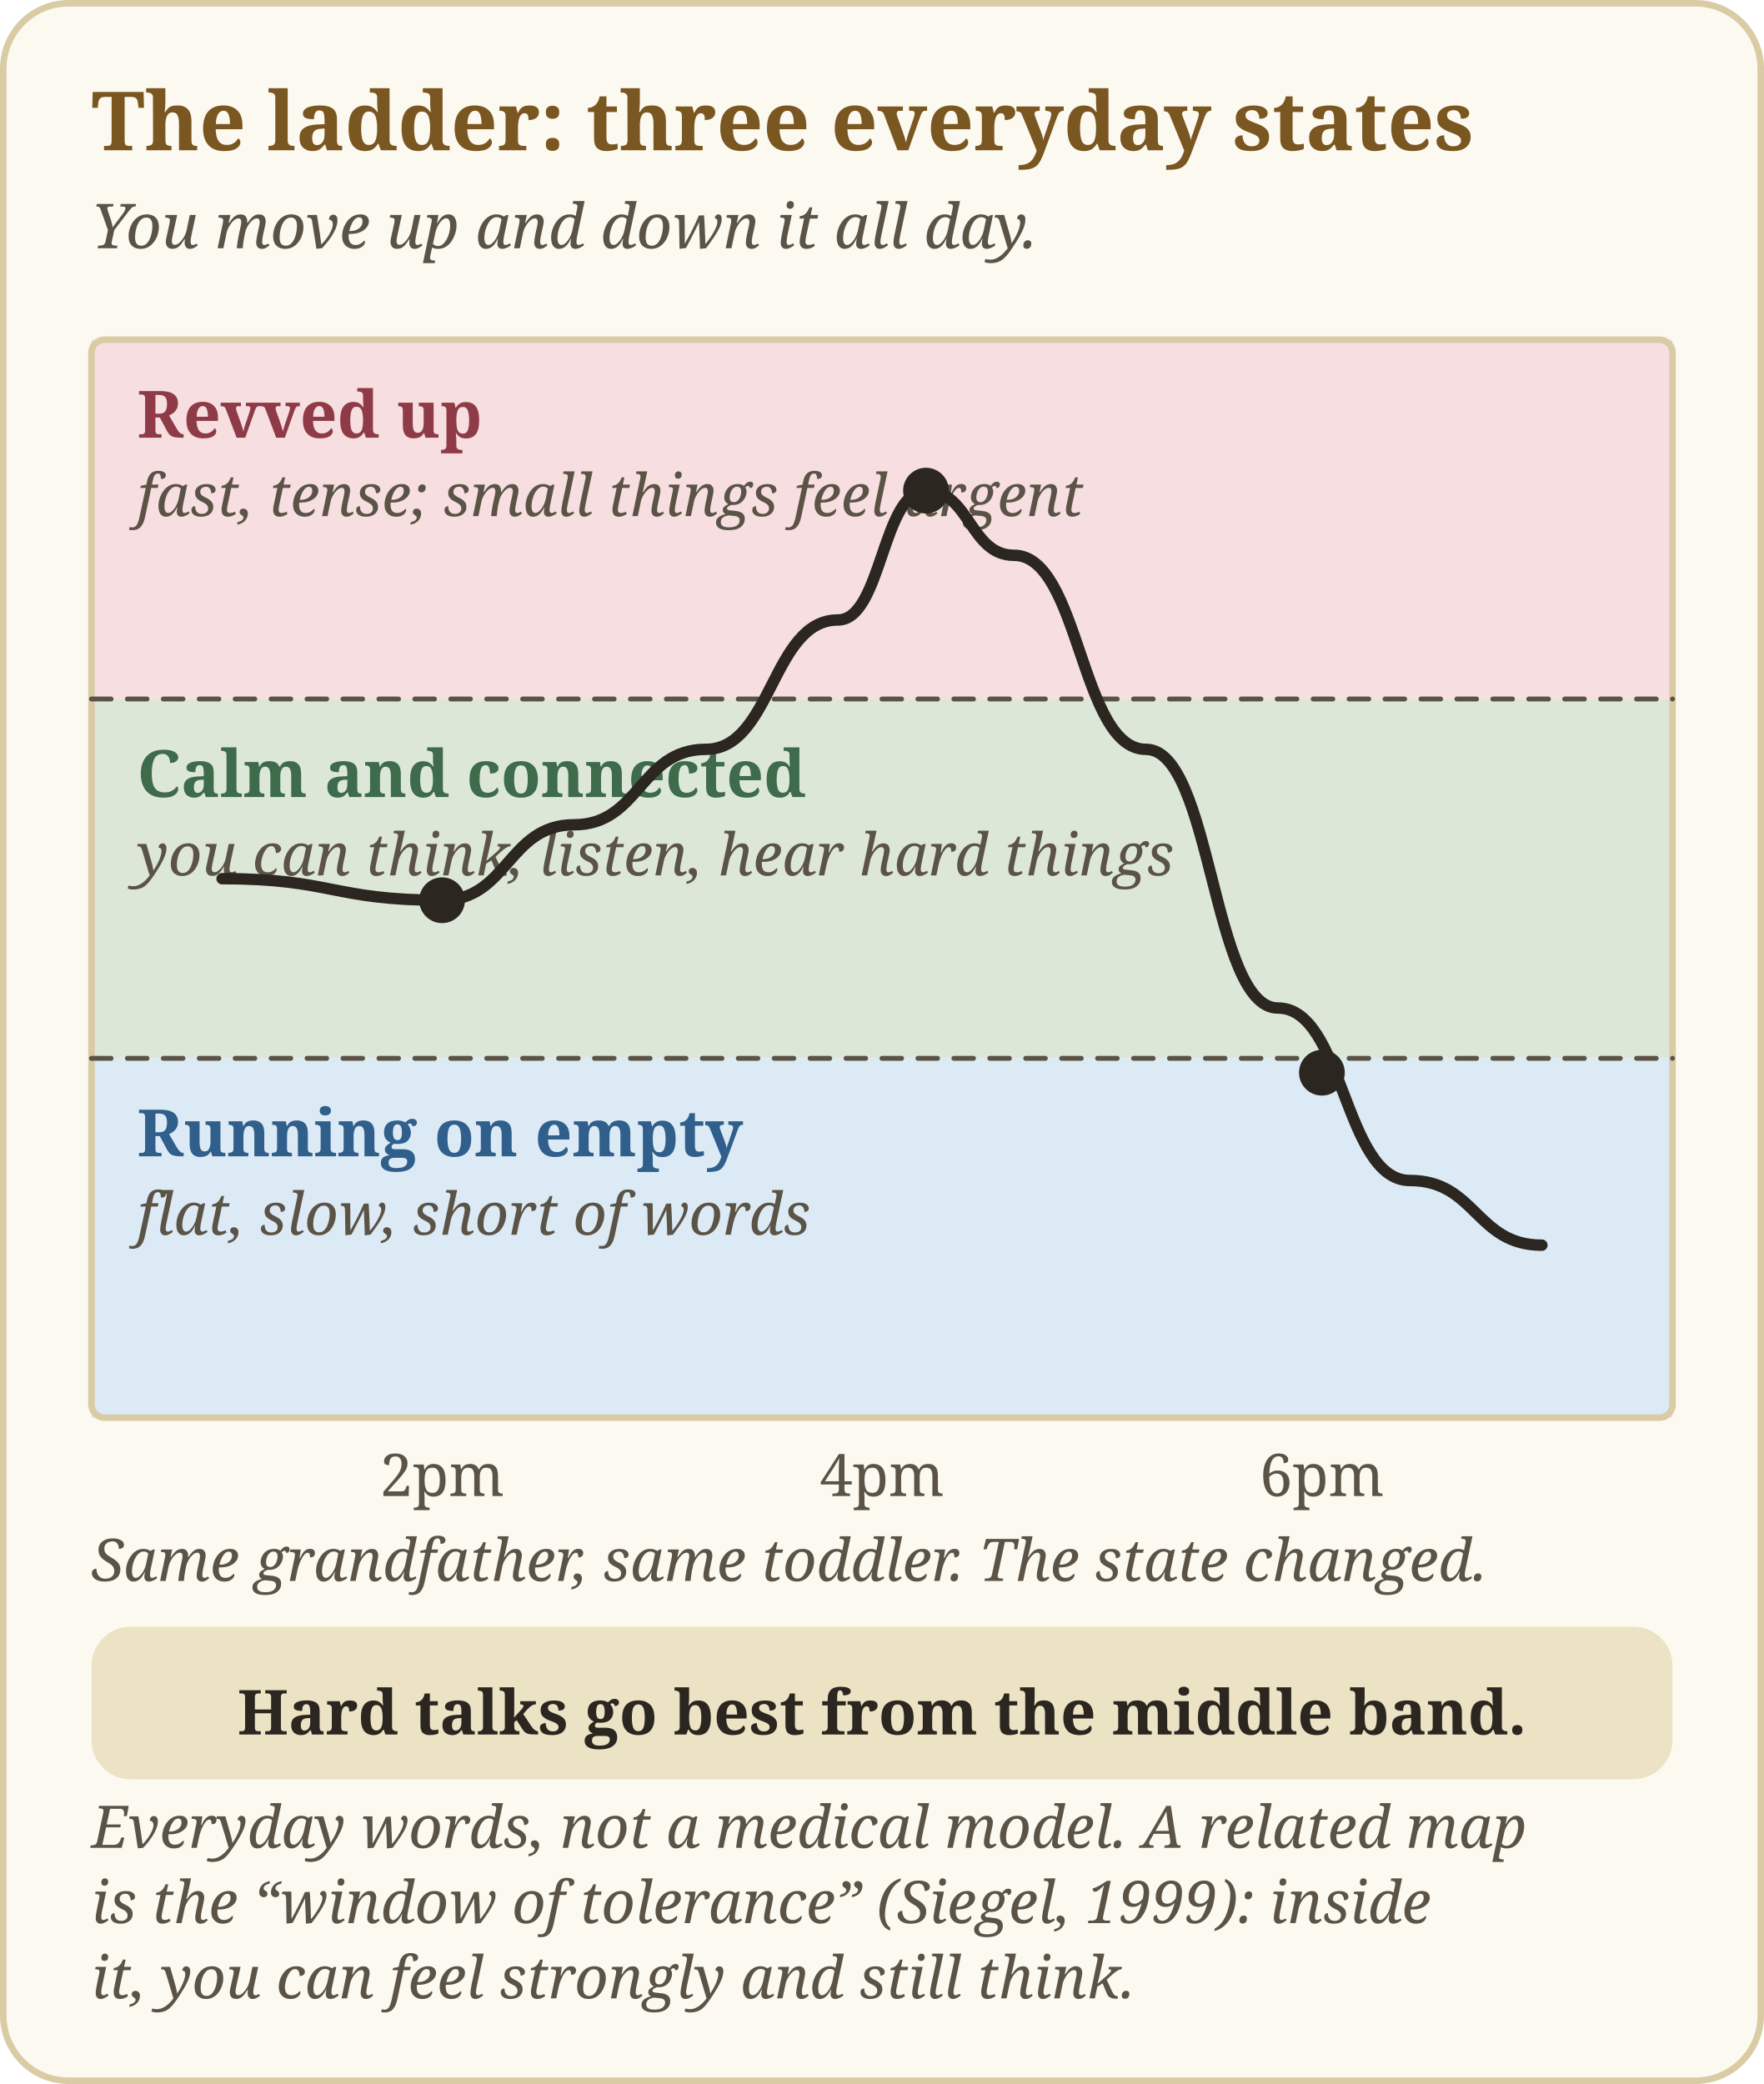
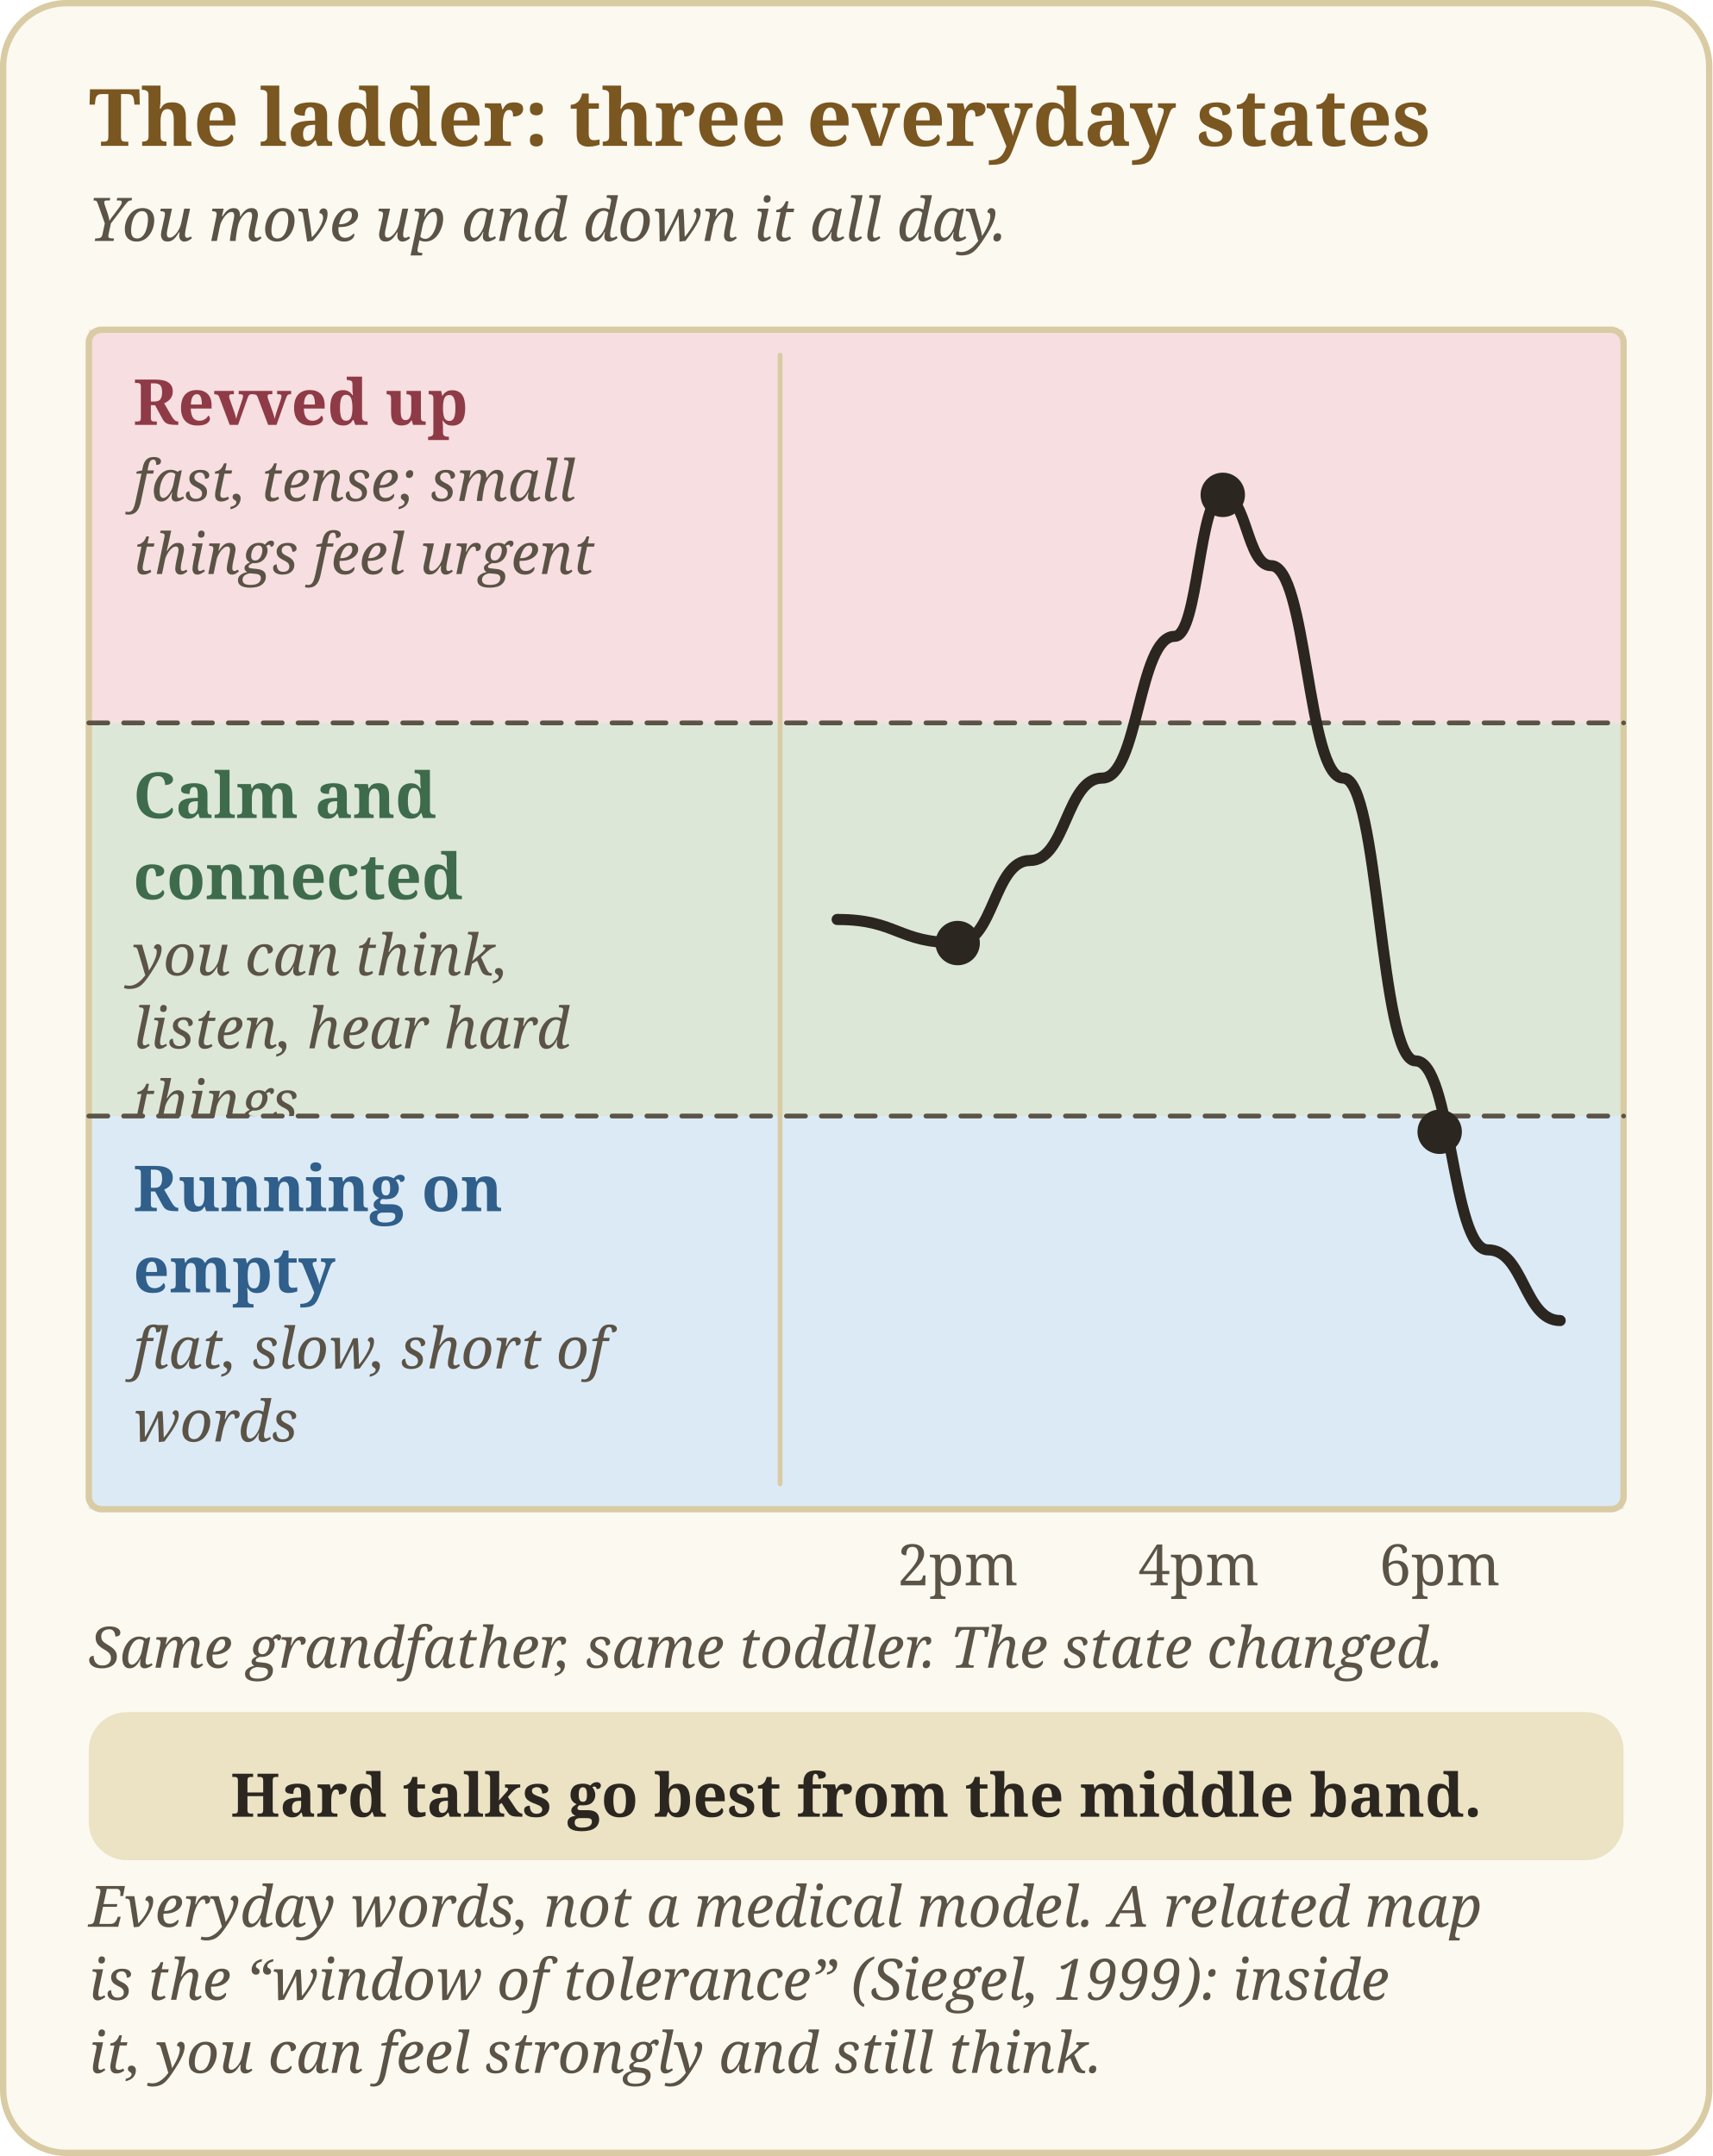
- <svg xmlns="http://www.w3.org/2000/svg" viewBox="0 0 540 638" width="540" height="638" role="img" aria-labelledby="fig-u2-ladder-t fig-u2-ladder-d" font-family="Lora, Georgia, serif" fill="#2B2620">
-   <rect x="1" y="1" width="538" height="636" rx="20" fill="#FCF9F1" stroke="#D9CBA3" stroke-width="2" />
+ <svg xmlns="http://www.w3.org/2000/svg" viewBox="0 0 540 680" width="540" height="680" role="img" aria-labelledby="fig-u2-ladder-t fig-u2-ladder-d" font-family="Lora, Georgia, serif" fill="#2B2620">
+   <rect x="1" y="1" width="538" height="678" rx="20" fill="#FCF9F1" stroke="#D9CBA3" stroke-width="2" />
  <text x="28" y="46" font-size="25" font-weight="bold" fill="#7A5620">The ladder: three everyday states</text>
  <text x="28" y="76" font-size="19" font-style="italic" fill="#5A5346">You move up and down it all day.</text>
-   <rect x="28" y="104" width="484" height="110" rx="0" fill="#F7DEE0" />
+   <rect x="28" y="104" width="484" height="124" rx="0" fill="#F7DEE0" />
  <text x="42" y="134" font-size="20" font-weight="bold" fill="#8E3B47">Revved up</text>
-   <text x="42" y="158" font-size="18" font-style="italic" fill="#5A5346">fast, tense; small things feel urgent</text>
-   <rect x="28" y="214" width="484" height="110" rx="0" fill="#DCE7D8" />
-   <text x="42" y="244" font-size="20" font-weight="bold" fill="#3E6B4C">Calm and connected</text>
-   <text x="42" y="268" font-size="18" font-style="italic" fill="#5A5346">you can think, listen, hear hard things</text>
-   <rect x="28" y="324" width="484" height="110" rx="0" fill="#DCEAF6" />
-   <text x="42" y="354" font-size="20" font-weight="bold" fill="#2F5F8A">Running on empty</text>
-   <text x="42" y="378" font-size="18" font-style="italic" fill="#5A5346">flat, slow, short of words</text>
-   <rect x="28" y="104" width="484" height="330" rx="4" fill="none" stroke="#D9CBA3" stroke-width="2" />
-   <line x1="28" y1="214" x2="512" y2="214" stroke="#5A5346" stroke-width="1.5" stroke-linecap="round" stroke-dasharray="6 5" />
-   <line x1="28" y1="324" x2="512" y2="324" stroke="#5A5346" stroke-width="1.5" stroke-linecap="round" stroke-dasharray="6 5" />
-   <path d="M68.0 269.0 C101.7 269.0 101.7 275.6 135.3 275.6 C155.5 275.6 155.5 252.5 175.7 252.5 C195.9 252.5 195.9 229.4 216.1 229.4 C236.3 229.4 236.3 189.8 256.5 189.8 C270.0 189.8 270.0 150.2 283.5 150.2 C296.9 150.2 296.9 170.0 310.4 170.0 C330.6 170.0 330.6 229.4 350.8 229.4 C371.0 229.4 371.0 308.6 391.2 308.6 C411.4 308.6 411.4 361.4 431.6 361.4 C451.8 361.4 451.8 381.2 472.0 381.2" fill="none" stroke="#2B2620" stroke-width="3.5" stroke-linecap="round" stroke-linejoin="round" />
-   <circle cx="135.333" cy="275.6" r="7" fill="#2B2620" />
-   <circle cx="283.467" cy="150.2" r="7" fill="#2B2620" />
-   <circle cx="404.667" cy="328.4" r="7" fill="#2B2620" />
-   <text x="135.333" y="458" font-size="18" fill="#5A5346" text-anchor="middle">2pm</text>
-   <text x="270" y="458" font-size="18" fill="#5A5346" text-anchor="middle">4pm</text>
-   <text x="404.667" y="458" font-size="18" fill="#5A5346" text-anchor="middle">6pm</text>
-   <text x="28" y="484" font-size="18" font-style="italic" fill="#5A5346">Same grandfather, same toddler. The state changed.</text>
-   <rect x="28" y="498" width="484" height="46.7" rx="12" fill="#ECE2C4" />
-   <text x="270" y="531" font-size="19" font-weight="bold" text-anchor="middle">Hard talks go best from the middle band.</text>
-   <text x="28" y="565.7" font-size="18" font-style="italic" fill="#5A5346">
+   <text x="42" y="158" font-size="18" font-style="italic" fill="#5A5346">
+     <tspan x="42" dy="0">fast, tense; small</tspan>
+     <tspan x="42" dy="23.04">things feel urgent</tspan>
+   </text>
+   <rect x="28" y="228" width="484" height="124" rx="0" fill="#DCE7D8" />
+   <text x="42" y="258" font-size="20" font-weight="bold" fill="#3E6B4C">
+     <tspan x="42" dy="0">Calm and</tspan>
+     <tspan x="42" dy="25.6">connected</tspan>
+   </text>
+   <text x="42" y="307.6" font-size="18" font-style="italic" fill="#5A5346">
+     <tspan x="42" dy="0">you can think,</tspan>
+     <tspan x="42" dy="23.04">listen, hear hard</tspan>
+     <tspan x="42" dy="23.04">things</tspan>
+   </text>
+   <rect x="28" y="352" width="484" height="124" rx="0" fill="#DCEAF6" />
+   <text x="42" y="382" font-size="20" font-weight="bold" fill="#2F5F8A">
+     <tspan x="42" dy="0">Running on</tspan>
+     <tspan x="42" dy="25.6">empty</tspan>
+   </text>
+   <text x="42" y="431.6" font-size="18" font-style="italic" fill="#5A5346">
+     <tspan x="42" dy="0">flat, slow, short of</tspan>
+     <tspan x="42" dy="23.04">words</tspan>
+   </text>
+   <rect x="28" y="104" width="484" height="372" rx="4" fill="none" stroke="#D9CBA3" stroke-width="2" />
+   <line x1="28" y1="228" x2="512" y2="228" stroke="#5A5346" stroke-width="1.5" stroke-linecap="round" stroke-dasharray="6 5" />
+   <line x1="28" y1="352" x2="512" y2="352" stroke="#5A5346" stroke-width="1.5" stroke-linecap="round" stroke-dasharray="6 5" />
+   <line x1="246" y1="112" x2="246" y2="468" stroke="#D9CBA3" stroke-width="1.5" stroke-linecap="round" />
+   <path d="M264.0 290.0 C283.0 290.0 283.0 297.4 302.0 297.4 C313.4 297.4 313.4 271.4 324.8 271.4 C336.2 271.4 336.2 245.4 347.6 245.4 C359.0 245.4 359.0 200.7 370.4 200.7 C378.0 200.7 378.0 156.1 385.6 156.1 C393.2 156.1 393.2 178.4 400.8 178.4 C412.2 178.4 412.2 245.4 423.6 245.4 C435.0 245.4 435.0 334.6 446.4 334.6 C457.8 334.6 457.8 394.2 469.2 394.2 C480.6 394.2 480.6 416.5 492.0 416.5" fill="none" stroke="#2B2620" stroke-width="3.5" stroke-linecap="round" stroke-linejoin="round" />
+   <circle cx="302" cy="297.44" r="7" fill="#2B2620" />
+   <circle cx="385.6" cy="156.08" r="7" fill="#2B2620" />
+   <circle cx="454" cy="356.96" r="7" fill="#2B2620" />
+   <text x="302" y="500" font-size="18" fill="#5A5346" text-anchor="middle">2pm</text>
+   <text x="378" y="500" font-size="18" fill="#5A5346" text-anchor="middle">4pm</text>
+   <text x="454" y="500" font-size="18" fill="#5A5346" text-anchor="middle">6pm</text>
+   <text x="28" y="526" font-size="18" font-style="italic" fill="#5A5346">Same grandfather, same toddler. The state changed.</text>
+   <rect x="28" y="540" width="484" height="46.7" rx="12" fill="#ECE2C4" />
+   <text x="270" y="573" font-size="19" font-weight="bold" text-anchor="middle">Hard talks go best from the middle band.</text>
+   <text x="28" y="607.7" font-size="18" font-style="italic" fill="#5A5346">
    <tspan x="28" dy="0">Everyday words, not a medical model. A related map</tspan>
    <tspan x="28" dy="23.04">is the “window of tolerance” (Siegel, 1999): inside</tspan>
    <tspan x="28" dy="23.04">it, you can feel strongly and still think.</tspan>
  </text>
</svg>
